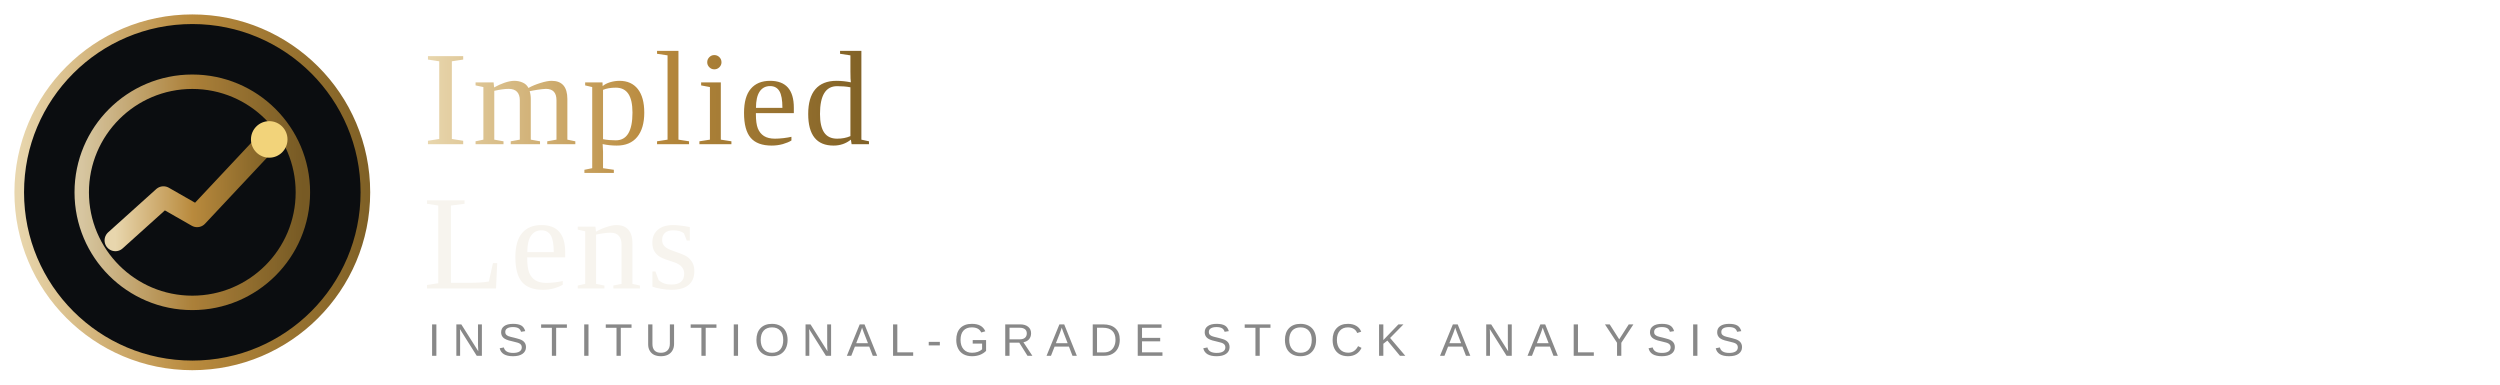
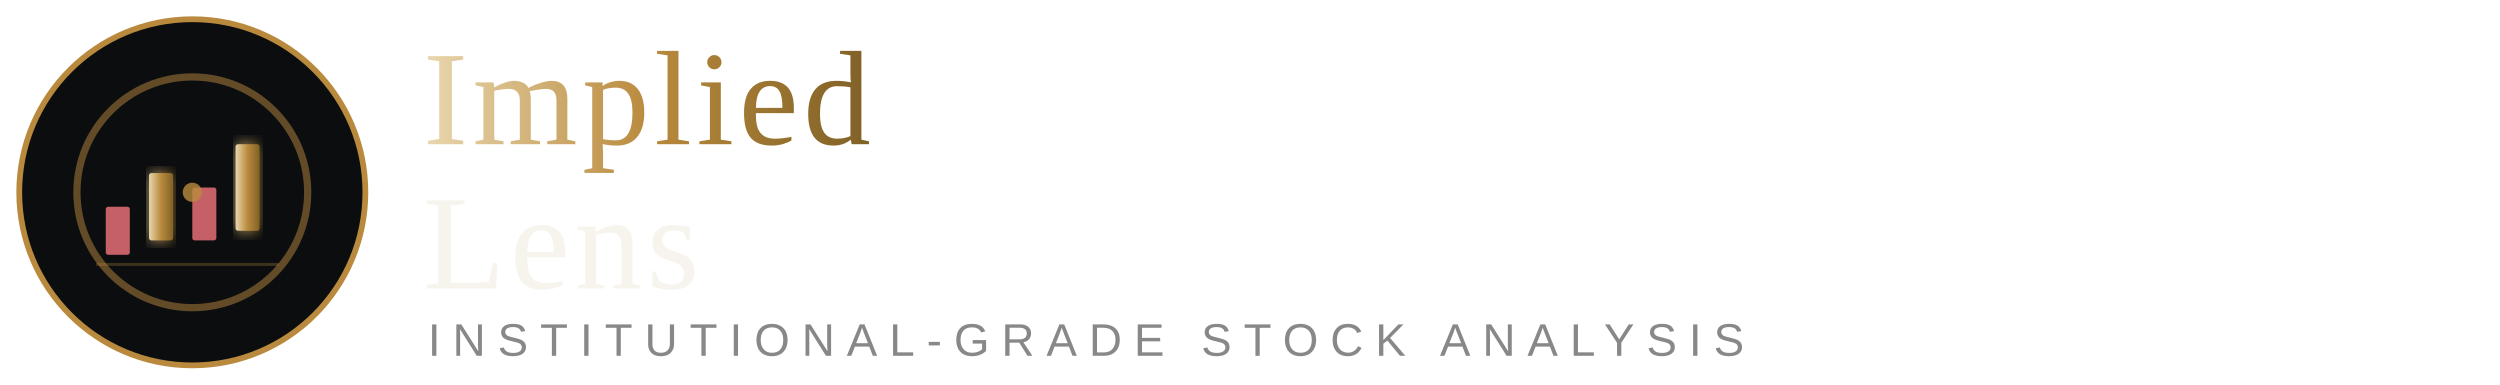
<svg xmlns="http://www.w3.org/2000/svg" viewBox="0 0 520 80" width="520" height="80">
  <defs>
    <linearGradient id="goldG" x1="0%" y1="0%" x2="100%" y2="0%">
      <stop offset="0%" style="stop-color:#E8D6AD" />
      <stop offset="50%" style="stop-color:#B98A3D" />
      <stop offset="100%" style="stop-color:#806126" />
    </linearGradient>
    <filter id="g2">
      <feGaussianBlur stdDeviation="1.5" result="b" />
      <feMerge>
        <feMergeNode in="b" />
        <feMergeNode in="SourceGraphic" />
      </feMerge>
    </filter>
  </defs>
-   <circle cx="40" cy="40" r="36" fill="#0B0D10" />
-   <circle cx="40" cy="40" r="36" fill="none" stroke="url(#goldG)" stroke-width="2" />
-   <circle cx="40" cy="40" r="23" fill="none" stroke="url(#goldG)" stroke-width="3" opacity="0.92" />
-   <polyline points="24,50 34,41 41,45 56,29" fill="none" stroke="url(#goldG)" stroke-width="4.5" stroke-linecap="round" stroke-linejoin="round" />
-   <circle cx="56" cy="29" r="3.8" fill="#F2D37A" />
+   <circle cx="40" cy="40" r="36" fill="#0B0D0F" stroke="#B98A3D" stroke-width="1.2" />
+   <circle cx="40" cy="40" r="24" fill="none" stroke="#B98A3D" stroke-width="1.5" opacity="0.5" />
+   <rect x="22" y="43" width="5" height="10" rx="0.5" fill="#d96a70" opacity="0.9" />
+   <rect x="31" y="36" width="5" height="14" rx="0.5" fill="url(#goldG)" filter="url(#g2)" />
+   <rect x="40" y="39" width="5" height="11" rx="0.5" fill="#d96a70" opacity="0.9" />
+   <rect x="49" y="30" width="5" height="18" rx="0.5" fill="url(#goldG)" filter="url(#g2)" />
+   <line x1="20" y1="55" x2="58" y2="55" stroke="#B98A3D" stroke-width="0.6" opacity="0.3" />
+   <circle cx="40" cy="40" r="2" fill="#B98A3D" opacity="0.8" />
  <text x="88" y="30" font-family="Georgia, 'Times New Roman', serif" font-size="28" font-weight="400" fill="url(#goldG)" letter-spacing="1">Implied</text>
  <text x="88" y="60" font-family="Georgia, 'Times New Roman', serif" font-size="28" font-weight="400" fill="#F7F4EE" letter-spacing="1">Lens</text>
  <text x="89" y="74" font-family="'DM Sans', Arial, sans-serif" font-size="9.5" fill="#888" letter-spacing="2.5" font-weight="400">INSTITUTIONAL-GRADE STOCK ANALYSIS</text>
</svg>
